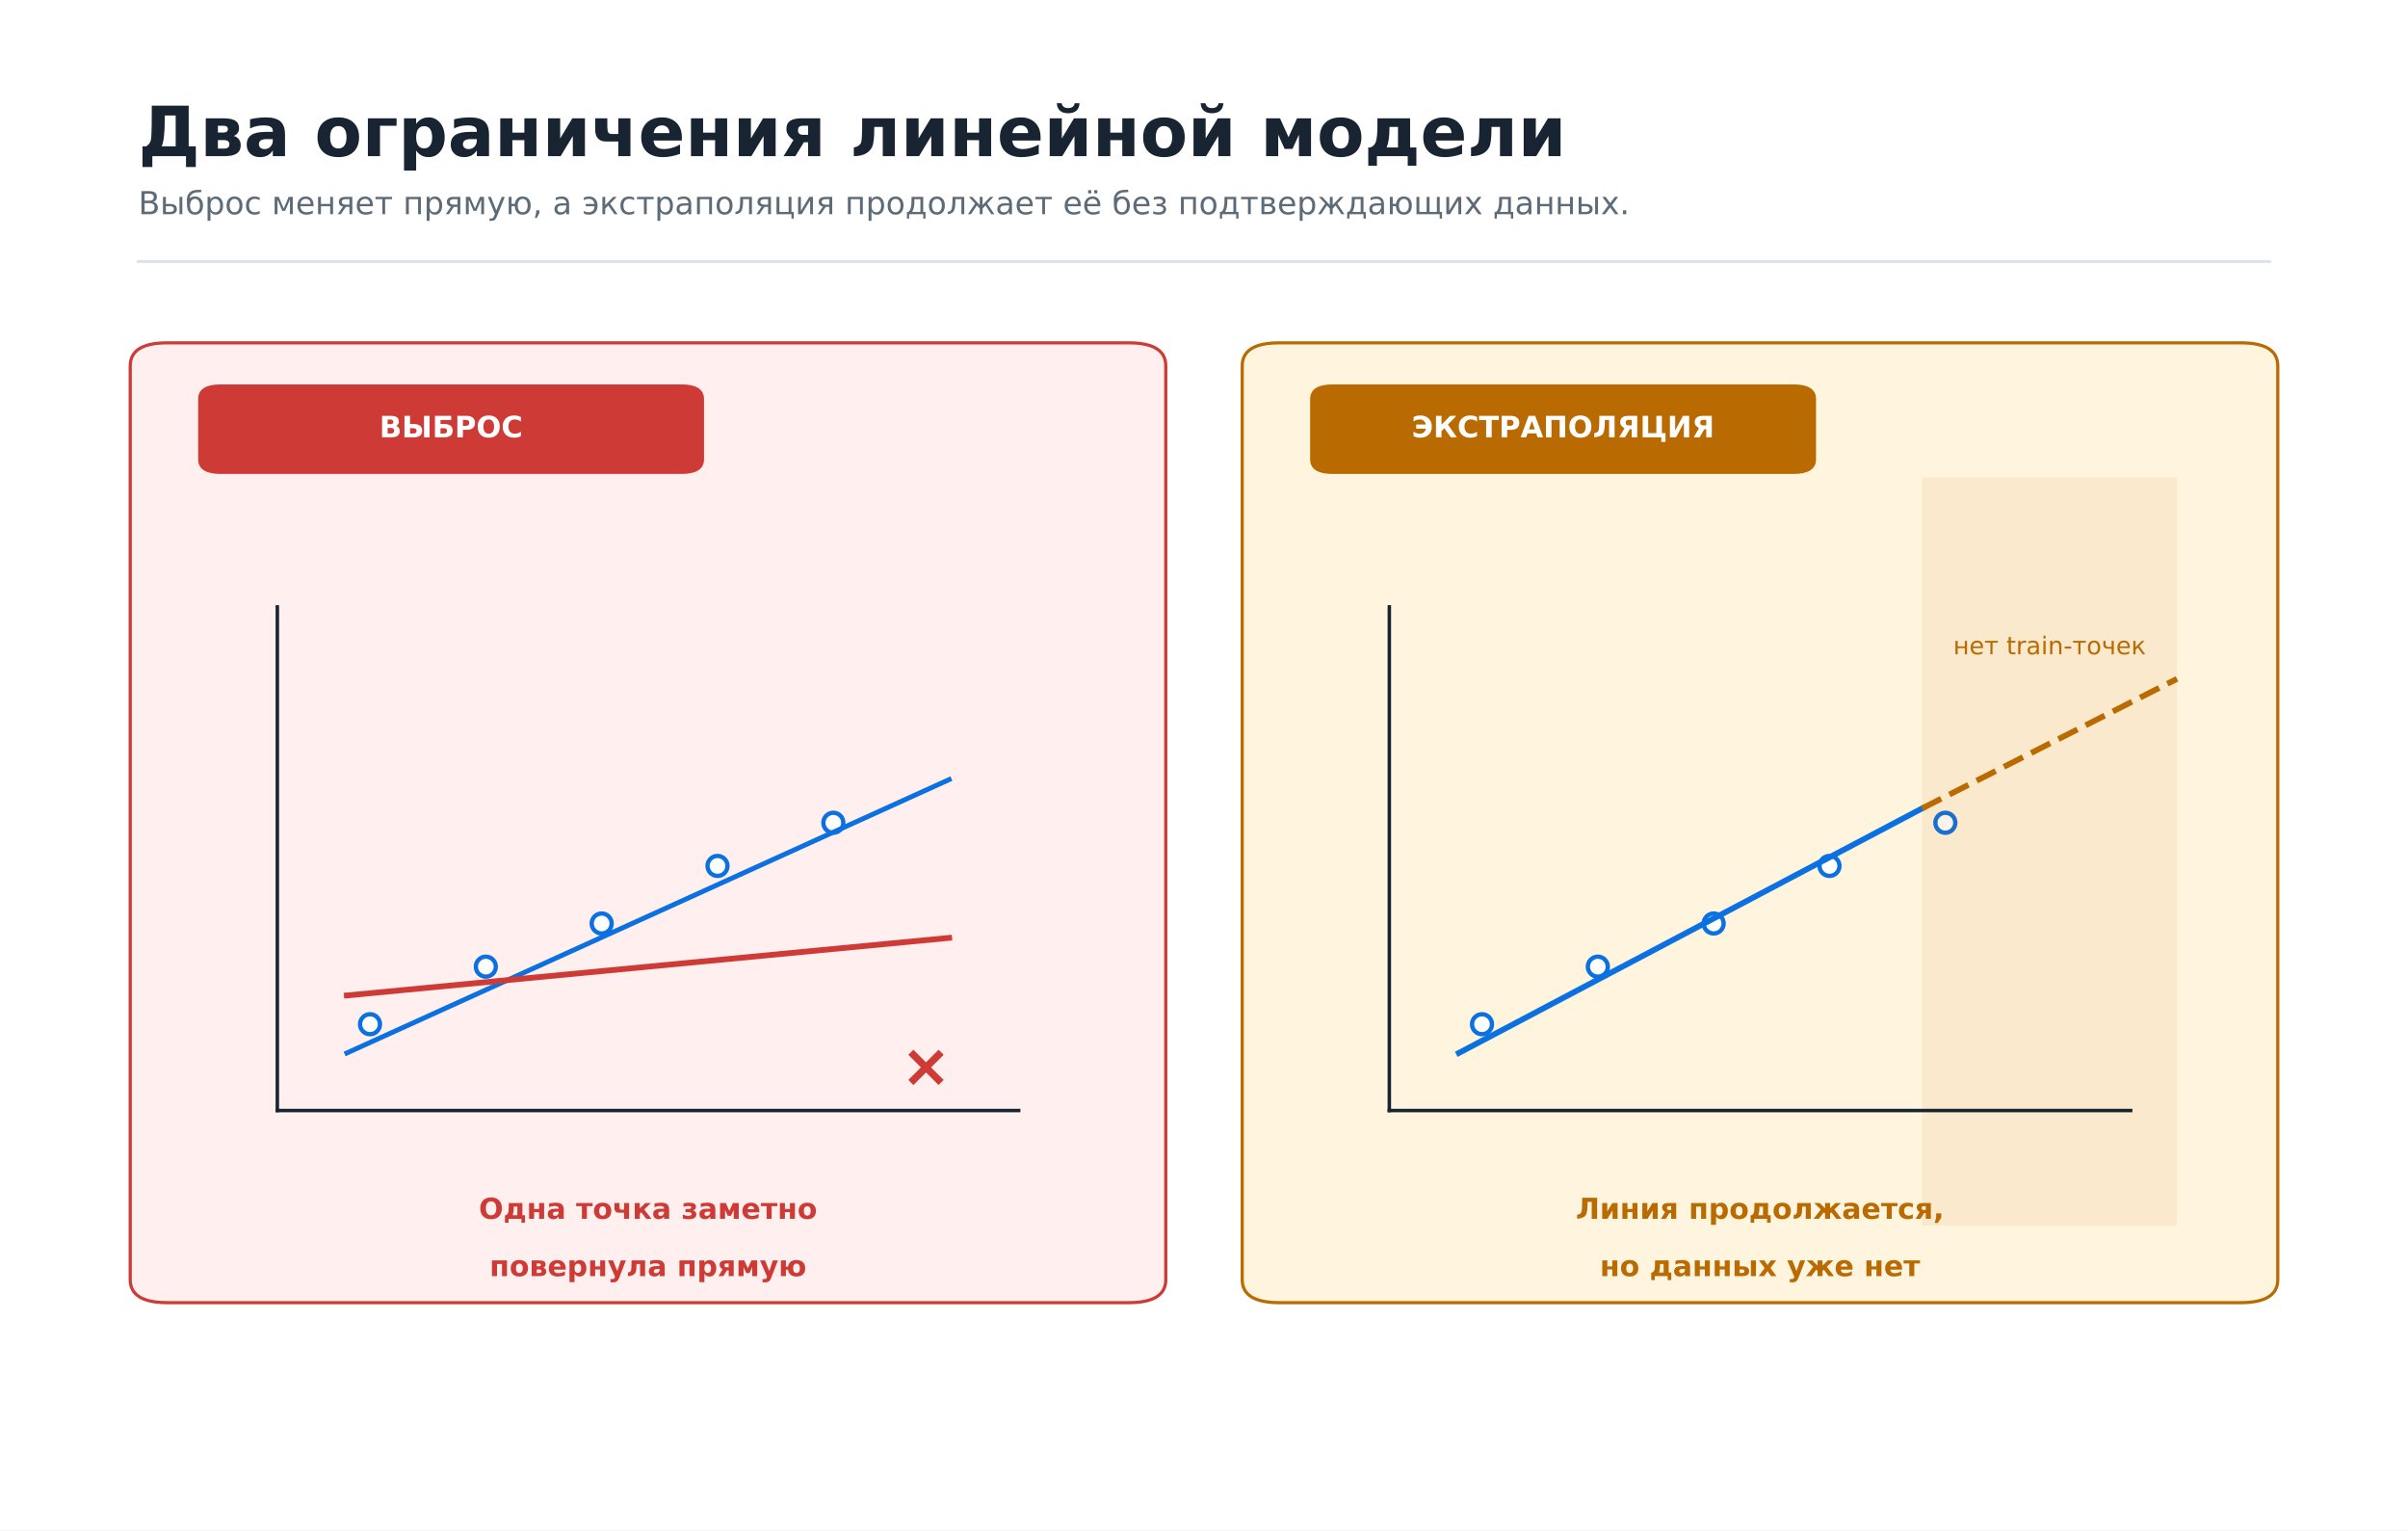
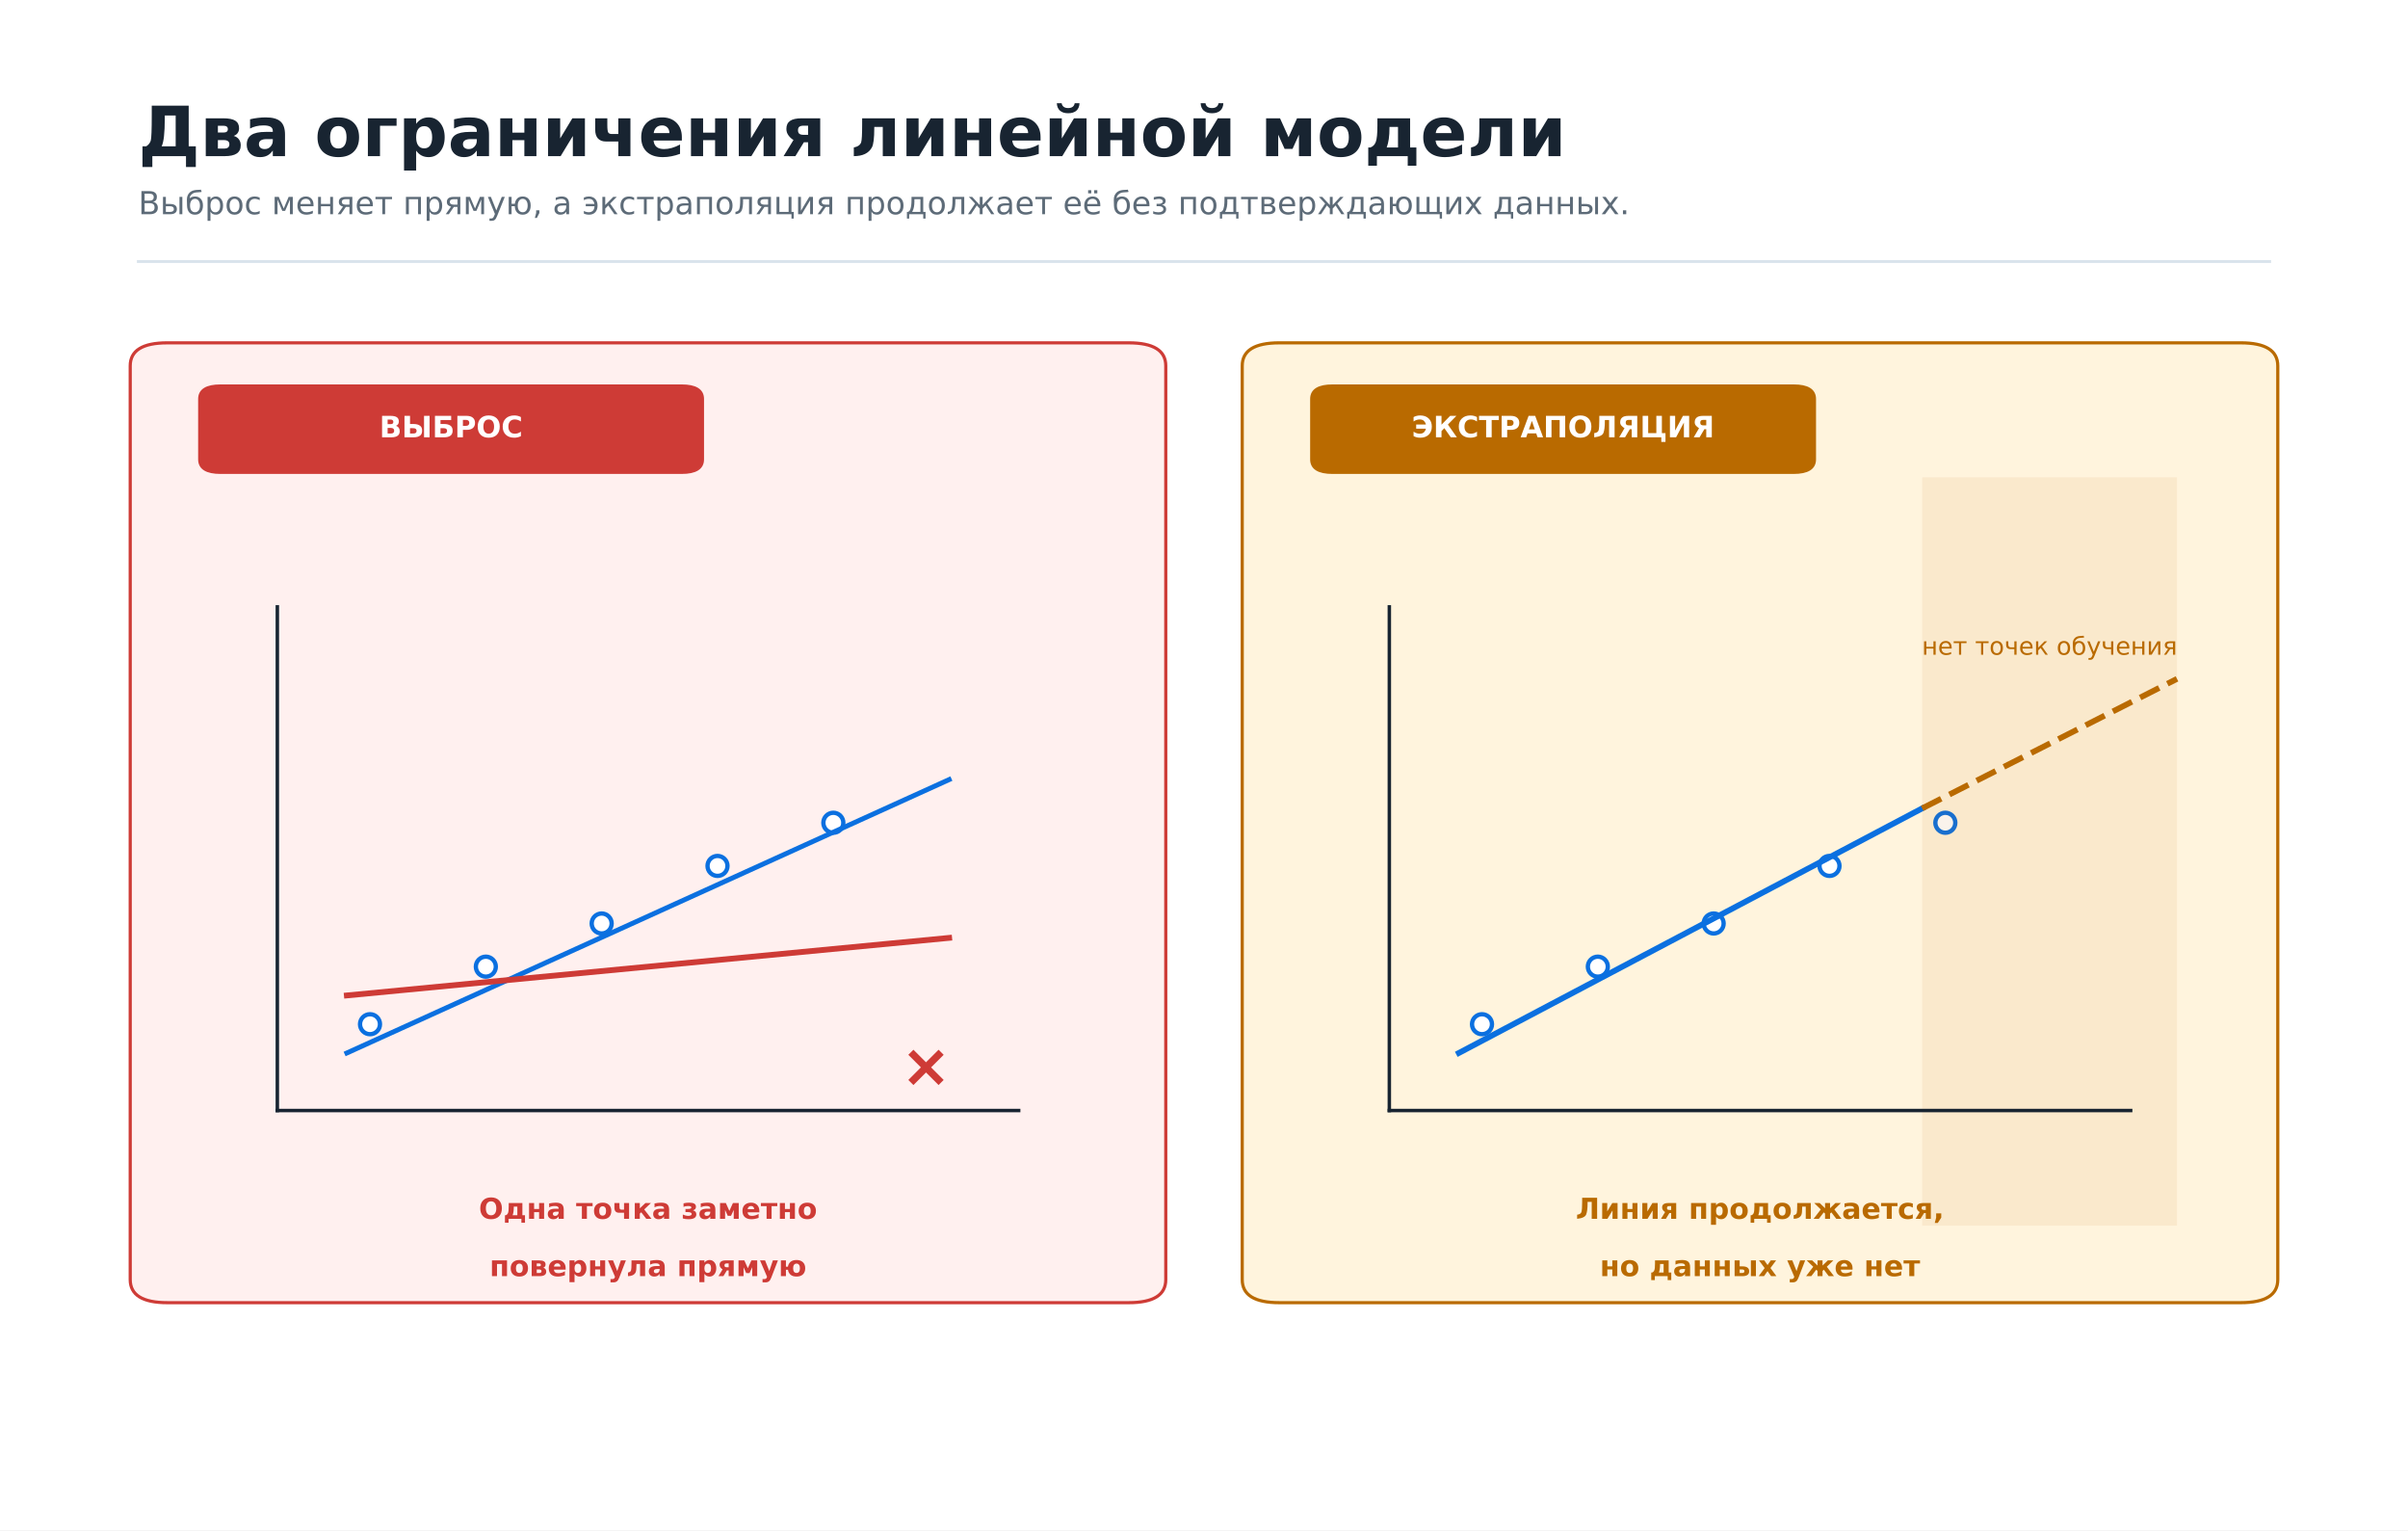
<svg xmlns="http://www.w3.org/2000/svg" xmlns:xlink="http://www.w3.org/1999/xlink" width="835.2pt" height="530.64pt" viewBox="0 0 835.2 530.64" version="1.1">
  <defs>
    <style type="text/css">*{stroke-linejoin: round; stroke-linecap: butt}</style>
  </defs>
  <g id="figure_1">
    <g id="patch_1">
      <path d="M 0 530.64 L 835.2 530.64 L 835.2 0 L 0 0 z " style="fill: #ffffff" />
    </g>
    <g id="axes_1">
      <g id="patch_2">
        <path d="M 58.025 118.875 L 391.486 118.875 Q 404.342 118.875 404.342 126.859 L 404.342 443.698 Q 404.342 451.682 391.486 451.682 L 58.025 451.682 Q 45.168 451.682 45.168 443.698 L 45.168 126.859 Q 45.168 118.875 58.025 118.875 z " clip-path="url(#p8c755e3773)" style="fill: #fff0ef; stroke: #ce3b36; stroke-width: 1.1; stroke-linejoin: miter" />
      </g>
      <g id="patch_3">
        <path d="M 76.506 133.844 L 236.406 133.844 Q 243.638 133.844 243.638 138.335 L 243.638 159.291 Q 243.638 163.782 236.406 163.782 L 76.506 163.782 Q 69.274 163.782 69.274 159.291 L 69.274 138.335 Q 69.274 133.844 76.506 133.844 z " clip-path="url(#p8c755e3773)" style="fill: #ce3b36; stroke: #ce3b36; stroke-width: 1.1; stroke-linejoin: miter" />
      </g>
      <g id="PathCollection_1">
        <defs>
          <path id="mb59ad635c9" d="M 0 3.464 C 0.919 3.464 1.8 3.099 2.449 2.449 C 3.099 1.8 3.464 0.919 3.464 0 C 3.464 -0.919 3.099 -1.8 2.449 -2.449 C 1.8 -3.099 0.919 -3.464 0 -3.464 C -0.919 -3.464 -1.8 -3.099 -2.449 -2.449 C -3.099 -1.8 -3.464 -0.919 -3.464 0 C -3.464 0.919 -3.099 1.8 -2.449 2.449 C -1.8 3.099 -0.919 3.464 0 3.464 z " style="stroke: #0b70e0; stroke-width: 1.5" />
        </defs>
        <g clip-path="url(#p8c755e3773)">
          <use xlink:href="#mb59ad635c9" x="128.333" y="355.133" style="fill: #ffffff; stroke: #0b70e0; stroke-width: 1.5" />
        </g>
      </g>
      <g id="PathCollection_2">
        <g clip-path="url(#p8c755e3773)">
          <use xlink:href="#mb59ad635c9" x="168.509" y="335.174" style="fill: #ffffff; stroke: #0b70e0; stroke-width: 1.5" />
        </g>
      </g>
      <g id="PathCollection_3">
        <g clip-path="url(#p8c755e3773)">
          <use xlink:href="#mb59ad635c9" x="208.685" y="320.206" style="fill: #ffffff; stroke: #0b70e0; stroke-width: 1.5" />
        </g>
      </g>
      <g id="PathCollection_4">
        <g clip-path="url(#p8c755e3773)">
          <use xlink:href="#mb59ad635c9" x="248.861" y="300.247" style="fill: #ffffff; stroke: #0b70e0; stroke-width: 1.5" />
        </g>
      </g>
      <g id="PathCollection_5">
        <g clip-path="url(#p8c755e3773)">
          <use xlink:href="#mb59ad635c9" x="289.037" y="285.278" style="fill: #ffffff; stroke: #0b70e0; stroke-width: 1.5" />
        </g>
      </g>
      <g id="PathCollection_6">
        <defs>
          <path id="md3b17f9ddf" d="M -5.244 5.244 L 5.244 -5.244 M -5.244 -5.244 L 5.244 5.244 " style="stroke: #ce3b36; stroke-width: 2.5" />
        </defs>
        <g clip-path="url(#p8c755e3773)">
          <use xlink:href="#md3b17f9ddf" x="321.178" y="370.102" style="fill: #ce3b36; stroke: #ce3b36; stroke-width: 2.5" />
        </g>
      </g>
      <g id="patch_4">
        <path d="M 443.714 118.875 L 777.175 118.875 Q 790.032 118.875 790.032 126.859 L 790.032 443.698 Q 790.032 451.682 777.175 451.682 L 443.714 451.682 Q 430.858 451.682 430.858 443.698 L 430.858 126.859 Q 430.858 118.875 443.714 118.875 z " clip-path="url(#p8c755e3773)" style="fill: #fff4dd; stroke: #b96a00; stroke-width: 1.1; stroke-linejoin: miter" />
      </g>
      <g id="patch_5">
        <path d="M 462.195 133.844 L 622.096 133.844 Q 629.328 133.844 629.328 138.335 L 629.328 159.291 Q 629.328 163.782 622.096 163.782 L 462.195 163.782 Q 454.964 163.782 454.964 159.291 L 454.964 138.335 Q 454.964 133.844 462.195 133.844 z " clip-path="url(#p8c755e3773)" style="fill: #b96a00; stroke: #b96a00; stroke-width: 1.1; stroke-linejoin: miter" />
      </g>
      <g id="PathCollection_7">
        <g clip-path="url(#p8c755e3773)">
          <use xlink:href="#mb59ad635c9" x="514.022" y="355.133" style="fill: #ffffff; stroke: #0b70e0; stroke-width: 1.5" />
        </g>
      </g>
      <g id="PathCollection_8">
        <g clip-path="url(#p8c755e3773)">
          <use xlink:href="#mb59ad635c9" x="554.198" y="335.174" style="fill: #ffffff; stroke: #0b70e0; stroke-width: 1.5" />
        </g>
      </g>
      <g id="PathCollection_9">
        <g clip-path="url(#p8c755e3773)">
          <use xlink:href="#mb59ad635c9" x="594.374" y="320.206" style="fill: #ffffff; stroke: #0b70e0; stroke-width: 1.5" />
        </g>
      </g>
      <g id="PathCollection_10">
        <g clip-path="url(#p8c755e3773)">
          <use xlink:href="#mb59ad635c9" x="634.55" y="300.247" style="fill: #ffffff; stroke: #0b70e0; stroke-width: 1.5" />
        </g>
      </g>
      <g id="PathCollection_11">
        <g clip-path="url(#p8c755e3773)">
          <use xlink:href="#mb59ad635c9" x="674.726" y="285.278" style="fill: #ffffff; stroke: #0b70e0; stroke-width: 1.5" />
        </g>
      </g>
      <g id="patch_6">
        <path d="M 666.691 424.987 L 755.078 424.987 L 755.078 165.528 L 666.691 165.528 z " clip-path="url(#p8c755e3773)" style="fill: #b96a00; opacity: 0.08" />
      </g>
      <g id="line2d_1">
        <path d="M 47.981 90.684 L 787.219 90.684 " clip-path="url(#p8c755e3773)" style="fill: none; stroke: #d9e3ec; stroke-linecap: square" />
      </g>
      <g id="line2d_2">
        <path d="M 96.192 210.434 L 96.192 385.07 " clip-path="url(#p8c755e3773)" style="fill: none; stroke: #182431; stroke-width: 1.2; stroke-linecap: square" />
      </g>
      <g id="line2d_3">
        <path d="M 96.192 385.07 L 353.318 385.07 " clip-path="url(#p8c755e3773)" style="fill: none; stroke: #182431; stroke-width: 1.2; stroke-linecap: square" />
      </g>
      <g id="line2d_4">
        <path d="M 120.298 365.112 L 329.213 270.31 " clip-path="url(#p8c755e3773)" style="fill: none; stroke: #0b70e0; stroke-width: 1.7; stroke-linecap: square" />
      </g>
      <g id="line2d_5">
        <path d="M 120.298 345.154 L 329.213 325.195 " clip-path="url(#p8c755e3773)" style="fill: none; stroke: #ce3b36; stroke-width: 2; stroke-linecap: square" />
      </g>
      <g id="line2d_6">
        <path d="M 481.882 210.434 L 481.882 385.07 " clip-path="url(#p8c755e3773)" style="fill: none; stroke: #182431; stroke-width: 1.2; stroke-linecap: square" />
      </g>
      <g id="line2d_7">
        <path d="M 481.882 385.07 L 739.008 385.07 " clip-path="url(#p8c755e3773)" style="fill: none; stroke: #182431; stroke-width: 1.2; stroke-linecap: square" />
      </g>
      <g id="line2d_8">
        <path d="M 505.987 365.112 L 666.691 280.289 " clip-path="url(#p8c755e3773)" style="fill: none; stroke: #0b70e0; stroke-width: 2; stroke-linecap: square" />
      </g>
      <g id="line2d_9">
        <path d="M 666.691 280.289 L 755.078 235.382 " clip-path="url(#p8c755e3773)" style="fill: none; stroke-dasharray: 7.4,3.2; stroke-dashoffset: 0; stroke: #b96a00; stroke-width: 2" />
      </g>
      <g id="text_1">
        <text style="font-weight: 700; font-size: 24px; font-family: 'DejaVu Sans'; text-anchor: start; fill: #182431" x="47.981" y="54.14" transform="rotate(-0 47.9808 54.13965)">Два ограничения линейной модели</text>
      </g>
      <g id="text_2">
        <text style="font-size: 11px; font-family: 'DejaVu Sans'; text-anchor: start; fill: #5d6b78" x="47.981" y="74.282" transform="rotate(-0 47.9808 74.28163)">Выброс меняет прямую, а экстраполяция продолжает её без подтверждающих данных.</text>
      </g>
      <g id="text_3">
        <text style="font-weight: 700; font-size: 10.2px; font-family: 'DejaVu Sans'; text-anchor: middle; fill: #ffffff" x="156.456" y="151.627" transform="rotate(-0 156.456 151.6274)">ВЫБРОС</text>
      </g>
      <g id="text_4">
        <text style="font-weight: 700; font-size: 10px; font-family: 'DejaVu Sans'; text-anchor: middle; fill: #ce3b36" x="224.755" y="422.606" transform="rotate(-0 224.7552 422.6064)">Одна точка заметно</text>
      </g>
      <g id="text_5">
        <text style="font-weight: 700; font-size: 10px; font-family: 'DejaVu Sans'; text-anchor: middle; fill: #ce3b36" x="224.755" y="442.487" transform="rotate(-0 224.7552 442.4867)">повернула прямую</text>
      </g>
      <g id="text_6">
        <text style="font-weight: 700; font-size: 10.2px; font-family: 'DejaVu Sans'; text-anchor: middle; fill: #ffffff" x="542.146" y="151.627" transform="rotate(-0 542.1456 151.6274)">ЭКСТРАПОЛЯЦИЯ</text>
      </g>
      <g id="text_7">
-         <text style="font-size: 8.5px; font-family: 'DejaVu Sans'; text-anchor: middle; fill: #b96a00" x="710.885" y="226.872" transform="rotate(-0 710.8848 226.8723)">нет train-точек</text>
+         <text style="font-size: 8.5px; font-family: 'DejaVu Sans'; text-anchor: middle; fill: #b96a00" x="710.885" y="227.017" transform="rotate(-0 710.8848 227.017)">нет точек обучения</text>
      </g>
      <g id="text_8">
        <text style="font-weight: 700; font-size: 10px; font-family: 'DejaVu Sans'; text-anchor: middle; fill: #b96a00" x="610.445" y="422.606" transform="rotate(-0 610.4448 422.6064)">Линия продолжается,</text>
      </g>
      <g id="text_9">
        <text style="font-weight: 700; font-size: 10px; font-family: 'DejaVu Sans'; text-anchor: middle; fill: #b96a00" x="610.445" y="442.487" transform="rotate(-0 610.4448 442.4867)">но данных уже нет</text>
      </g>
    </g>
  </g>
  <defs>
    <clipPath id="p8c755e3773">
      <rect x="15.84" y="15.84" width="803.52" height="498.96" />
    </clipPath>
  </defs>
</svg>
